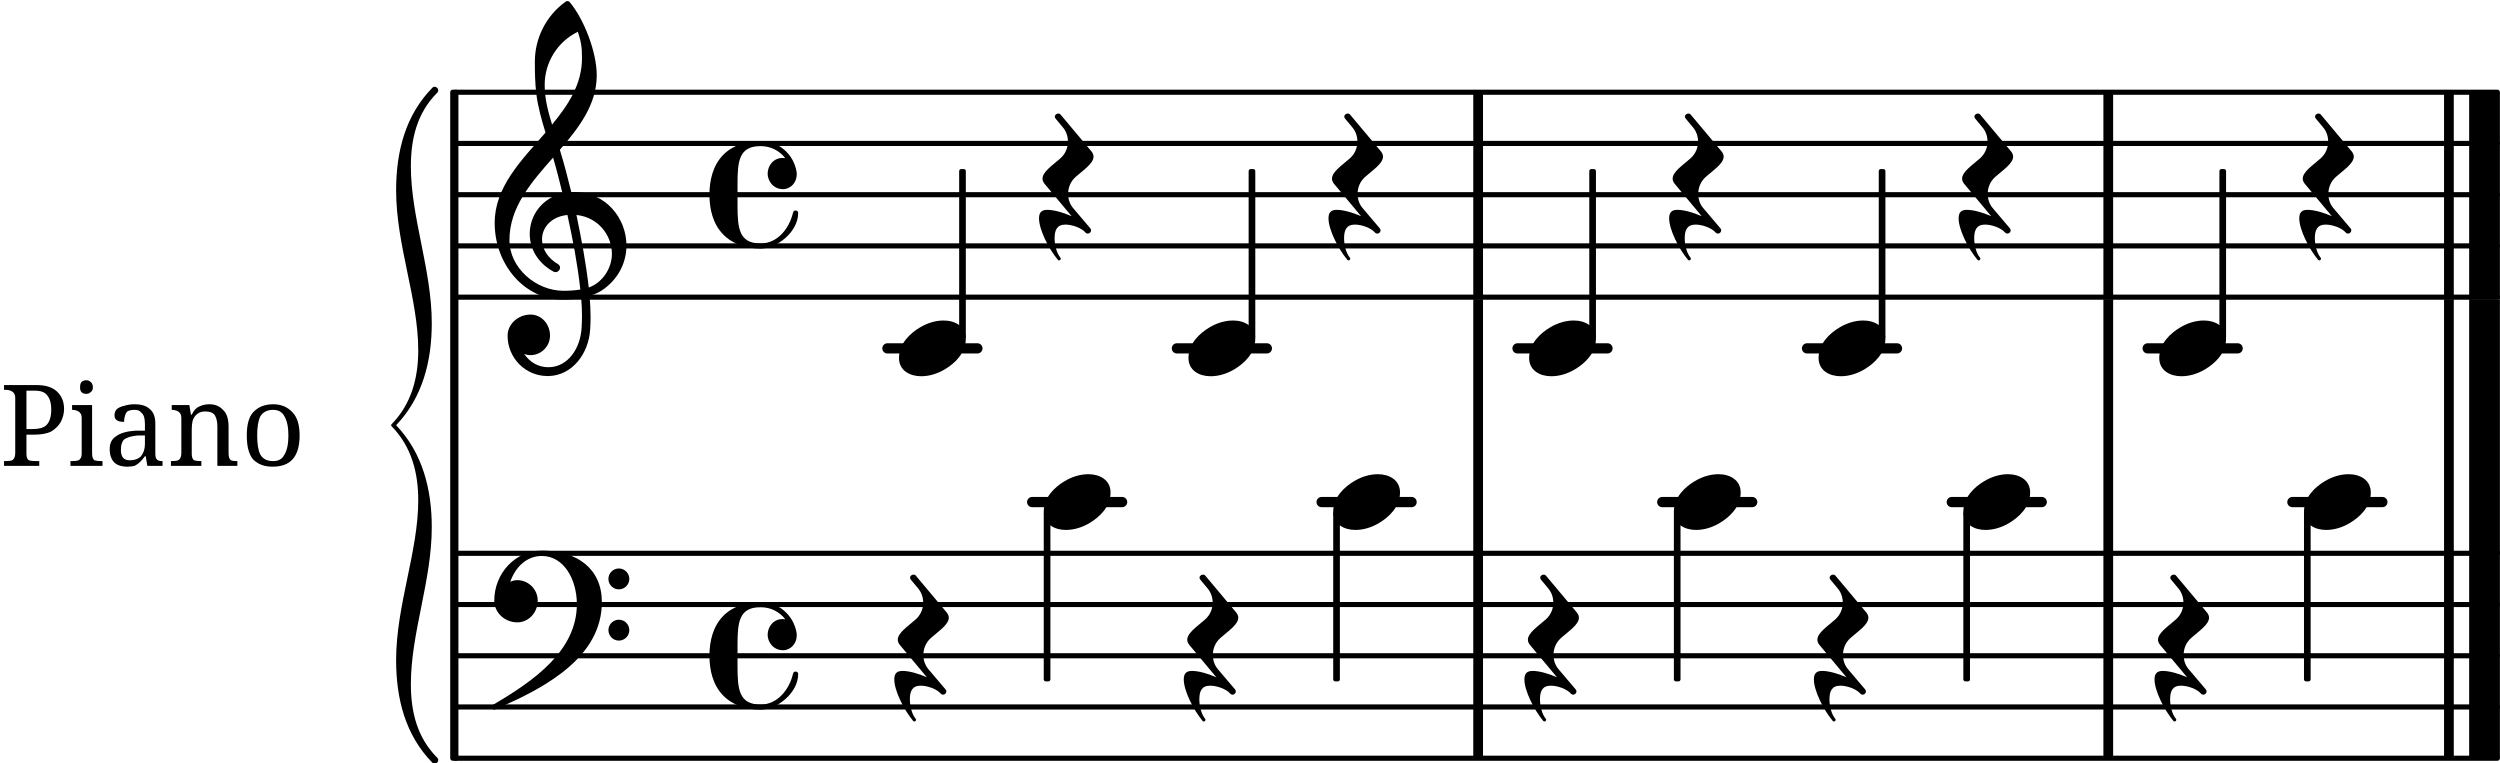
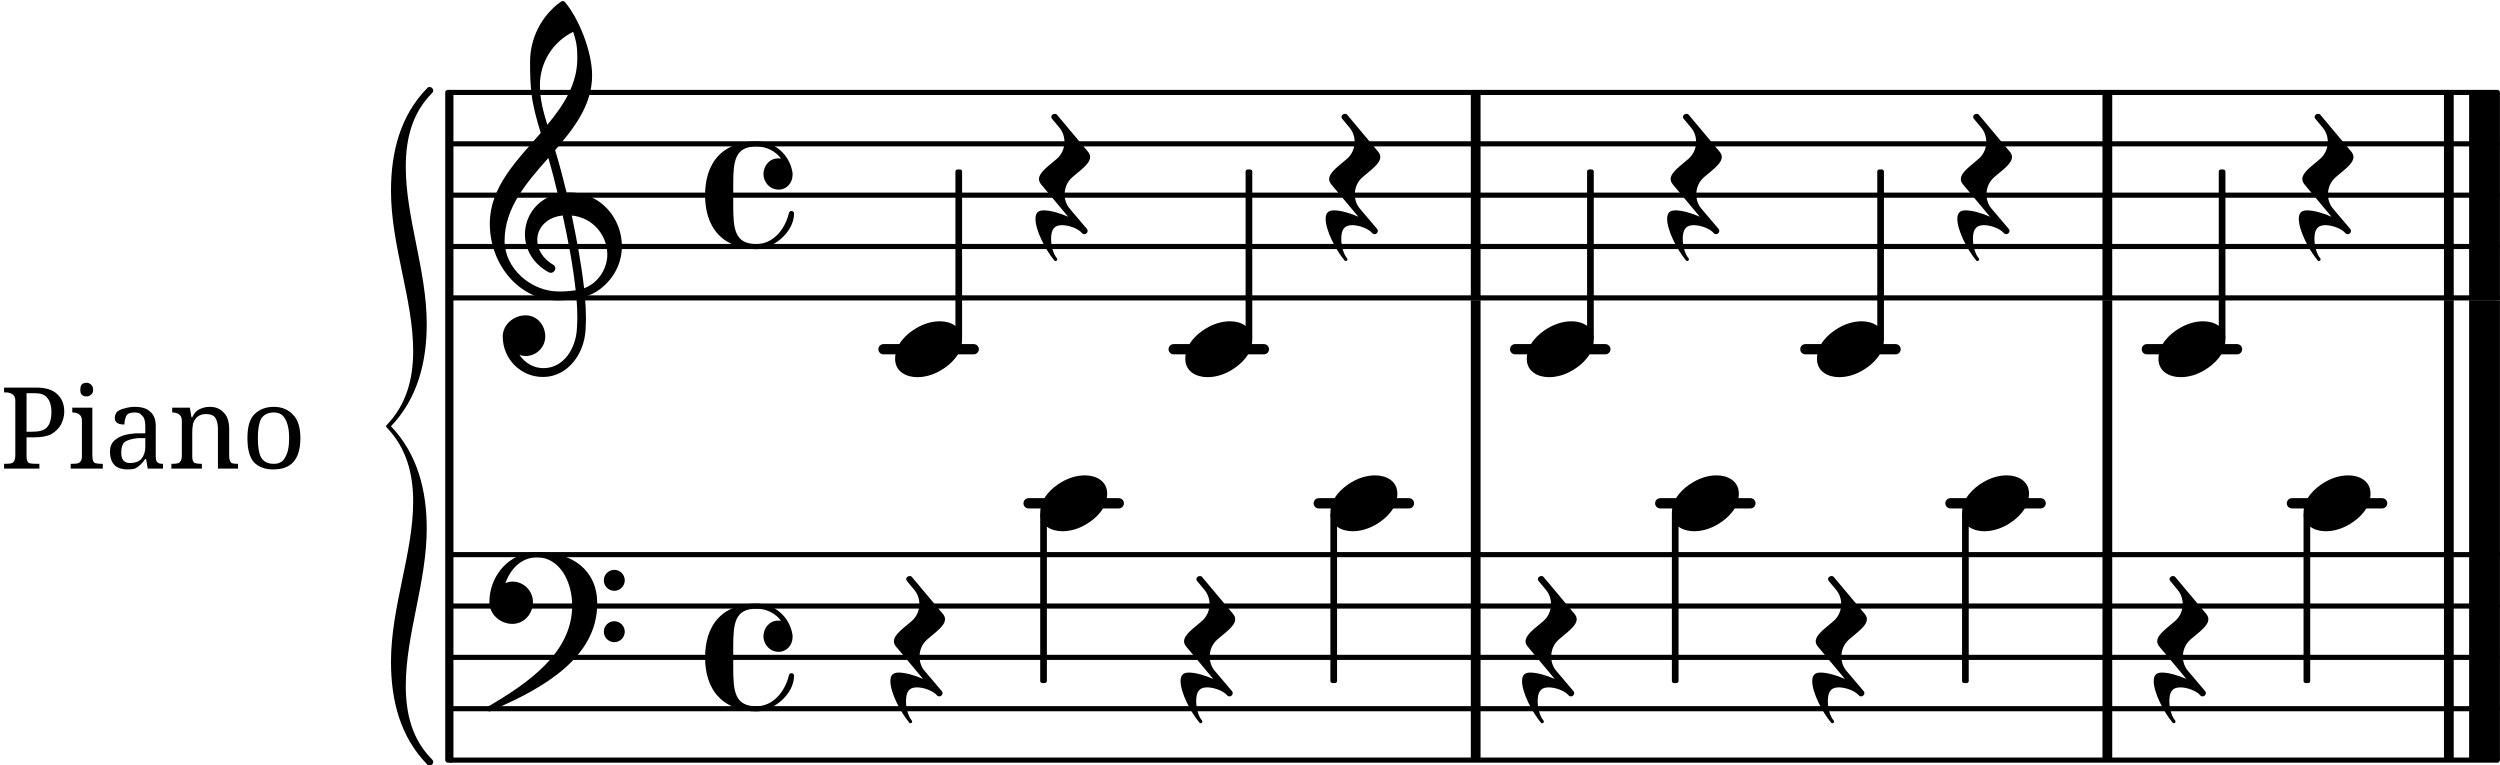
- <svg xmlns="http://www.w3.org/2000/svg" xmlns:xlink="http://www.w3.org/1999/xlink" version="1.2" width="85.75mm" height="26.16mm" viewBox="-0.311 -0.021 48.796 14.887">
+ <svg xmlns="http://www.w3.org/2000/svg" xmlns:xlink="http://www.w3.org/1999/xlink" version="1.2" width="85.54mm" height="26.16mm" viewBox="-0.192 -0.021 48.676 14.887">
  <style type="text/css">

tspan { white-space: pre; }

</style>
  <g transform="translate(47.8841, -0)">
    <rect x="0" y="5.829" width="0.6" height="4.95" ry="0" fill="currentColor" />
  </g>
  <g transform="translate(47.3941, -0)">
    <rect x="0" y="5.829" width="0.19" height="4.95" ry="0" fill="currentColor" />
  </g>
  <g transform="translate(28.4453, 3.779)">
    <rect x="0" y="-2" width="0.19" height="4.05" ry="0" fill="currentColor" />
  </g>
  <g transform="translate(40.7449, 12.779)">
    <rect x="0" y="-2.05" width="0.19" height="4.05" ry="0" fill="currentColor" />
  </g>
  <g transform="translate(47.8841, 3.779)">
    <rect x="0" y="-2" width="0.6" height="4.05" ry="0" fill="currentColor" />
  </g>
  <g transform="translate(47.3941, 3.779)">
    <rect x="0" y="-2" width="0.19" height="4.05" ry="0" fill="currentColor" />
  </g>
  <g transform="translate(47.8841, 12.779)">
    <rect x="0" y="-2.05" width="0.6" height="4.05" ry="0" fill="currentColor" />
  </g>
  <g transform="translate(47.3941, 12.779)">
    <rect x="0" y="-2.05" width="0.19" height="4.05" ry="0" fill="currentColor" />
  </g>
  <g transform="translate(40.7449, -0)">
    <rect x="0" y="5.829" width="0.19" height="4.95" ry="0" fill="currentColor" />
  </g>
  <g transform="translate(28.4453, 12.779)">
    <rect x="0" y="-2.05" width="0.19" height="4.05" ry="0" fill="currentColor" />
  </g>
  <g transform="translate(40.7449, 3.779)">
    <rect x="0" y="-2" width="0.19" height="4.05" ry="0" fill="currentColor" />
  </g>
  <g transform="translate(28.4453, -0)">
    <rect x="0" y="5.829" width="0.19" height="4.95" ry="0" fill="currentColor" />
  </g>
  <g transform="translate(8.5358, 14.779)">
    <line stroke-linejoin="round" stroke-linecap="round" stroke-width="0.1" stroke="currentColor" x1="0.05" y1="0" x2="39.898" y2="0" />
  </g>
  <g transform="translate(8.5358, 13.779)">
    <line stroke-linejoin="round" stroke-linecap="round" stroke-width="0.1" stroke="currentColor" x1="0.05" y1="0" x2="39.898" y2="0" />
  </g>
  <g transform="translate(8.5358, 12.779)">
    <line stroke-linejoin="round" stroke-linecap="round" stroke-width="0.1" stroke="currentColor" x1="0.05" y1="0" x2="39.898" y2="0" />
  </g>
  <g transform="translate(8.5358, 11.779)">
    <line stroke-linejoin="round" stroke-linecap="round" stroke-width="0.1" stroke="currentColor" x1="0.05" y1="0" x2="39.898" y2="0" />
  </g>
  <g transform="translate(8.5358, 10.779)">
    <line stroke-linejoin="round" stroke-linecap="round" stroke-width="0.1" stroke="currentColor" x1="0.05" y1="0" x2="39.898" y2="0" />
  </g>
  <g transform="translate(0, 9.779)">
    <rect x="44.334" y="-0.1" width="1.956" height="0.2" ry="0.1" fill="currentColor" />
  </g>
  <g transform="translate(0, 9.779)">
    <rect x="37.685" y="-0.1" width="1.956" height="0.2" ry="0.1" fill="currentColor" />
  </g>
  <g transform="translate(0, 9.779)">
    <rect x="32.034" y="-0.1" width="1.956" height="0.2" ry="0.1" fill="currentColor" />
  </g>
  <g transform="translate(0, 9.779)">
    <rect x="25.385" y="-0.1" width="1.956" height="0.2" ry="0.1" fill="currentColor" />
  </g>
  <g transform="translate(0, 9.779)">
    <rect x="19.735" y="-0.1" width="1.956" height="0.2" ry="0.1" fill="currentColor" />
  </g>
  <g transform="translate(0, 6.779)">
    <rect x="41.509" y="-0.1" width="1.956" height="0.2" ry="0.1" fill="currentColor" />
  </g>
  <g transform="translate(0, 6.779)">
    <rect x="34.86" y="-0.1" width="1.956" height="0.2" ry="0.1" fill="currentColor" />
  </g>
  <g transform="translate(0, 6.779)">
    <rect x="29.209" y="-0.1" width="1.956" height="0.2" ry="0.1" fill="currentColor" />
  </g>
  <g transform="translate(0, 6.779)">
    <rect x="22.56" y="-0.1" width="1.956" height="0.2" ry="0.1" fill="currentColor" />
  </g>
  <g transform="translate(0, 6.779)">
    <rect x="16.91" y="-0.1" width="1.956" height="0.2" ry="0.1" fill="currentColor" />
  </g>
  <g transform="translate(8.5358, 5.779)">
    <line stroke-linejoin="round" stroke-linecap="round" stroke-width="0.1" stroke="currentColor" x1="0.05" y1="0" x2="39.898" y2="0" />
  </g>
  <g transform="translate(8.5358, 4.779)">
    <line stroke-linejoin="round" stroke-linecap="round" stroke-width="0.1" stroke="currentColor" x1="0.05" y1="0" x2="39.898" y2="0" />
  </g>
  <g transform="translate(8.5358, 3.779)">
    <line stroke-linejoin="round" stroke-linecap="round" stroke-width="0.1" stroke="currentColor" x1="0.05" y1="0" x2="39.898" y2="0" />
  </g>
  <g transform="translate(8.5358, 2.779)">
    <line stroke-linejoin="round" stroke-linecap="round" stroke-width="0.1" stroke="currentColor" x1="0.05" y1="0" x2="39.898" y2="0" />
  </g>
  <g transform="translate(8.5358, 1.779)">
    <line stroke-linejoin="round" stroke-linecap="round" stroke-width="0.1" stroke="currentColor" x1="0.05" y1="0" x2="39.898" y2="0" />
  </g>
-   <a style="color:inherit;" xlink:href="textedit:///tmp/lyInsert-2022924-4451-10w02i1.qs4p.ly:12:73:74">
+   <a style="color:inherit;" xlink:href="textedit:///tmp/lyInsert-2022924-50297-ri4rew.a59rj.ly:12:73:74">
    <g transform="translate(38.0108, 3.779)">
      <path transform="scale(0.004, -0.004)" d="M-23 -116c0 28 11 42 40 42c33 0 78 -13 119 -31l-132 158c-7 9 -10 17 -10 25c0 34 50 66 87 99c25 22 37 52 37 83c0 24 -8 49 -25 69l-35 42c-3 3 -4 7 -4 10c0 9 9 15 17 15c4 0 8 -1 11 -5l151 -180c7 -9 10 -17 10 -25c0 -34 -50 -66 -87 -99 c-25 -22 -37 -52 -37 -83c0 -24 7 -49 24 -69l84 -99c3 -3 4 -7 4 -10c0 -9 -8 -16 -16 -16c-4 0 -9 2 -12 6c-18 21 -63 38 -97 38c-41 0 -53 -26 -53 -67c0 -35 11 -74 28 -94c7 -8 -5 -19 -12 -11c-45 54 -92 148 -92 202z" fill="currentColor" />
    </g>
  </a>
-   <a style="color:inherit;" xlink:href="textedit:///tmp/lyInsert-2022924-4451-10w02i1.qs4p.ly:13:73:74">
+   <a style="color:inherit;" xlink:href="textedit:///tmp/lyInsert-2022924-50297-ri4rew.a59rj.ly:13:73:74">
    <g transform="translate(38.0108, 9.779)">
      <path transform="scale(0.004, -0.004)" d="M218 136c55 0 108 -28 108 -89c0 -71 -55 -121 -102 -149c-35 -21 -75 -34 -116 -34c-55 0 -108 28 -108 89c0 71 55 121 102 149c35 21 75 34 116 34z" fill="currentColor" />
    </g>
  </a>
  <g transform="translate(38.0758, 12.779)">
    <rect x="-0.065" y="-2.814" width="0.13" height="3.314" ry="0.04" fill="currentColor" />
  </g>
-   <a style="color:inherit;" xlink:href="textedit:///tmp/lyInsert-2022924-4451-10w02i1.qs4p.ly:12:75:76">
+   <a style="color:inherit;" xlink:href="textedit:///tmp/lyInsert-2022924-50297-ri4rew.a59rj.ly:12:75:76">
    <g transform="translate(41.8349, 6.779)">
      <path transform="scale(0.004, -0.004)" d="M218 136c55 0 108 -28 108 -89c0 -71 -55 -121 -102 -149c-35 -21 -75 -34 -116 -34c-55 0 -108 28 -108 89c0 71 55 121 102 149c35 21 75 34 116 34z" fill="currentColor" />
    </g>
  </a>
-   <a style="color:inherit;" xlink:href="textedit:///tmp/lyInsert-2022924-4451-10w02i1.qs4p.ly:13:75:76">
+   <a style="color:inherit;" xlink:href="textedit:///tmp/lyInsert-2022924-50297-ri4rew.a59rj.ly:13:75:76">
    <g transform="translate(41.8349, 12.779)">
      <path transform="scale(0.004, -0.004)" d="M-23 -116c0 28 11 42 40 42c33 0 78 -13 119 -31l-132 158c-7 9 -10 17 -10 25c0 34 50 66 87 99c25 22 37 52 37 83c0 24 -8 49 -25 69l-35 42c-3 3 -4 7 -4 10c0 9 9 15 17 15c4 0 8 -1 11 -5l151 -180c7 -9 10 -17 10 -25c0 -34 -50 -66 -87 -99 c-25 -22 -37 -52 -37 -83c0 -24 7 -49 24 -69l84 -99c3 -3 4 -7 4 -10c0 -9 -8 -16 -16 -16c-4 0 -9 2 -12 6c-18 21 -63 38 -97 38c-41 0 -53 -26 -53 -67c0 -35 11 -74 28 -94c7 -8 -5 -19 -12 -11c-45 54 -92 148 -92 202z" fill="currentColor" />
    </g>
  </a>
-   <a style="color:inherit;" xlink:href="textedit:///tmp/lyInsert-2022924-4451-10w02i1.qs4p.ly:12:69:70">
+   <a style="color:inherit;" xlink:href="textedit:///tmp/lyInsert-2022924-50297-ri4rew.a59rj.ly:12:69:70">
    <g transform="translate(32.3605, 3.779)">
      <path transform="scale(0.004, -0.004)" d="M-23 -116c0 28 11 42 40 42c33 0 78 -13 119 -31l-132 158c-7 9 -10 17 -10 25c0 34 50 66 87 99c25 22 37 52 37 83c0 24 -8 49 -25 69l-35 42c-3 3 -4 7 -4 10c0 9 9 15 17 15c4 0 8 -1 11 -5l151 -180c7 -9 10 -17 10 -25c0 -34 -50 -66 -87 -99 c-25 -22 -37 -52 -37 -83c0 -24 7 -49 24 -69l84 -99c3 -3 4 -7 4 -10c0 -9 -8 -16 -16 -16c-4 0 -9 2 -12 6c-18 21 -63 38 -97 38c-41 0 -53 -26 -53 -67c0 -35 11 -74 28 -94c7 -8 -5 -19 -12 -11c-45 54 -92 148 -92 202z" fill="currentColor" />
    </g>
  </a>
-   <a style="color:inherit;" xlink:href="textedit:///tmp/lyInsert-2022924-4451-10w02i1.qs4p.ly:13:69:70">
+   <a style="color:inherit;" xlink:href="textedit:///tmp/lyInsert-2022924-50297-ri4rew.a59rj.ly:13:69:70">
    <g transform="translate(32.3605, 9.779)">
      <path transform="scale(0.004, -0.004)" d="M218 136c55 0 108 -28 108 -89c0 -71 -55 -121 -102 -149c-35 -21 -75 -34 -116 -34c-55 0 -108 28 -108 89c0 71 55 121 102 149c35 21 75 34 116 34z" fill="currentColor" />
    </g>
  </a>
  <g transform="translate(32.4255, 12.779)">
    <rect x="-0.065" y="-2.814" width="0.13" height="3.314" ry="0.04" fill="currentColor" />
  </g>
-   <a style="color:inherit;" xlink:href="textedit:///tmp/lyInsert-2022924-4451-10w02i1.qs4p.ly:12:71:72">
+   <a style="color:inherit;" xlink:href="textedit:///tmp/lyInsert-2022924-50297-ri4rew.a59rj.ly:12:71:72">
    <g transform="translate(35.1856, 6.779)">
      <path transform="scale(0.004, -0.004)" d="M218 136c55 0 108 -28 108 -89c0 -71 -55 -121 -102 -149c-35 -21 -75 -34 -116 -34c-55 0 -108 28 -108 89c0 71 55 121 102 149c35 21 75 34 116 34z" fill="currentColor" />
    </g>
  </a>
-   <a style="color:inherit;" xlink:href="textedit:///tmp/lyInsert-2022924-4451-10w02i1.qs4p.ly:13:71:72">
+   <a style="color:inherit;" xlink:href="textedit:///tmp/lyInsert-2022924-50297-ri4rew.a59rj.ly:13:71:72">
    <g transform="translate(35.1856, 12.779)">
      <path transform="scale(0.004, -0.004)" d="M-23 -116c0 28 11 42 40 42c33 0 78 -13 119 -31l-132 158c-7 9 -10 17 -10 25c0 34 50 66 87 99c25 22 37 52 37 83c0 24 -8 49 -25 69l-35 42c-3 3 -4 7 -4 10c0 9 9 15 17 15c4 0 8 -1 11 -5l151 -180c7 -9 10 -17 10 -25c0 -34 -50 -66 -87 -99 c-25 -22 -37 -52 -37 -83c0 -24 7 -49 24 -69l84 -99c3 -3 4 -7 4 -10c0 -9 -8 -16 -16 -16c-4 0 -9 2 -12 6c-18 21 -63 38 -97 38c-41 0 -53 -26 -53 -67c0 -35 11 -74 28 -94c7 -8 -5 -19 -12 -11c-45 54 -92 148 -92 202z" fill="currentColor" />
    </g>
  </a>
  <g transform="translate(36.4249, 3.779)">
    <rect x="-0.065" y="-0.5" width="0.13" height="3.314" ry="0.04" fill="currentColor" />
  </g>
-   <a style="color:inherit;" xlink:href="textedit:///tmp/lyInsert-2022924-4451-10w02i1.qs4p.ly:13:77:78">
+   <a style="color:inherit;" xlink:href="textedit:///tmp/lyInsert-2022924-50297-ri4rew.a59rj.ly:13:77:78">
    <g transform="translate(44.66, 9.779)">
      <path transform="scale(0.004, -0.004)" d="M218 136c55 0 108 -28 108 -89c0 -71 -55 -121 -102 -149c-35 -21 -75 -34 -116 -34c-55 0 -108 28 -108 89c0 71 55 121 102 149c35 21 75 34 116 34z" fill="currentColor" />
    </g>
  </a>
  <g transform="translate(44.725, 12.779)">
    <rect x="-0.065" y="-2.814" width="0.13" height="3.314" ry="0.04" fill="currentColor" />
  </g>
-   <a style="color:inherit;" xlink:href="textedit:///tmp/lyInsert-2022924-4451-10w02i1.qs4p.ly:12:77:78">
+   <a style="color:inherit;" xlink:href="textedit:///tmp/lyInsert-2022924-50297-ri4rew.a59rj.ly:12:77:78">
    <g transform="translate(44.66, 3.779)">
      <path transform="scale(0.004, -0.004)" d="M-23 -116c0 28 11 42 40 42c33 0 78 -13 119 -31l-132 158c-7 9 -10 17 -10 25c0 34 50 66 87 99c25 22 37 52 37 83c0 24 -8 49 -25 69l-35 42c-3 3 -4 7 -4 10c0 9 9 15 17 15c4 0 8 -1 11 -5l151 -180c7 -9 10 -17 10 -25c0 -34 -50 -66 -87 -99 c-25 -22 -37 -52 -37 -83c0 -24 7 -49 24 -69l84 -99c3 -3 4 -7 4 -10c0 -9 -8 -16 -16 -16c-4 0 -9 2 -12 6c-18 21 -63 38 -97 38c-41 0 -53 -26 -53 -67c0 -35 11 -74 28 -94c7 -8 -5 -19 -12 -11c-45 54 -92 148 -92 202z" fill="currentColor" />
    </g>
  </a>
  <g transform="translate(43.0741, 3.779)">
    <rect x="-0.065" y="-0.5" width="0.13" height="3.314" ry="0.04" fill="currentColor" />
  </g>
-   <a style="color:inherit;" xlink:href="textedit:///tmp/lyInsert-2022924-4451-10w02i1.qs4p.ly:12:61:62">
+   <a style="color:inherit;" xlink:href="textedit:///tmp/lyInsert-2022924-50297-ri4rew.a59rj.ly:12:61:62">
    <g transform="translate(20.061, 3.779)">
      <path transform="scale(0.004, -0.004)" d="M-23 -116c0 28 11 42 40 42c33 0 78 -13 119 -31l-132 158c-7 9 -10 17 -10 25c0 34 50 66 87 99c25 22 37 52 37 83c0 24 -8 49 -25 69l-35 42c-3 3 -4 7 -4 10c0 9 9 15 17 15c4 0 8 -1 11 -5l151 -180c7 -9 10 -17 10 -25c0 -34 -50 -66 -87 -99 c-25 -22 -37 -52 -37 -83c0 -24 7 -49 24 -69l84 -99c3 -3 4 -7 4 -10c0 -9 -8 -16 -16 -16c-4 0 -9 2 -12 6c-18 21 -63 38 -97 38c-41 0 -53 -26 -53 -67c0 -35 11 -74 28 -94c7 -8 -5 -19 -12 -11c-45 54 -92 148 -92 202z" fill="currentColor" />
    </g>
  </a>
-   <a style="color:inherit;" xlink:href="textedit:///tmp/lyInsert-2022924-4451-10w02i1.qs4p.ly:13:61:62">
+   <a style="color:inherit;" xlink:href="textedit:///tmp/lyInsert-2022924-50297-ri4rew.a59rj.ly:13:61:62">
    <g transform="translate(20.061, 9.779)">
      <path transform="scale(0.004, -0.004)" d="M218 136c55 0 108 -28 108 -89c0 -71 -55 -121 -102 -149c-35 -21 -75 -34 -116 -34c-55 0 -108 28 -108 89c0 71 55 121 102 149c35 21 75 34 116 34z" fill="currentColor" />
    </g>
  </a>
  <g transform="translate(20.126, 12.779)">
    <rect x="-0.065" y="-2.814" width="0.13" height="3.314" ry="0.04" fill="currentColor" />
  </g>
-   <a style="color:inherit;" xlink:href="textedit:///tmp/lyInsert-2022924-4451-10w02i1.qs4p.ly:13:63:64">
+   <a style="color:inherit;" xlink:href="textedit:///tmp/lyInsert-2022924-50297-ri4rew.a59rj.ly:13:63:64">
    <g transform="translate(22.8861, 12.779)">
      <path transform="scale(0.004, -0.004)" d="M-23 -116c0 28 11 42 40 42c33 0 78 -13 119 -31l-132 158c-7 9 -10 17 -10 25c0 34 50 66 87 99c25 22 37 52 37 83c0 24 -8 49 -25 69l-35 42c-3 3 -4 7 -4 10c0 9 9 15 17 15c4 0 8 -1 11 -5l151 -180c7 -9 10 -17 10 -25c0 -34 -50 -66 -87 -99 c-25 -22 -37 -52 -37 -83c0 -24 7 -49 24 -69l84 -99c3 -3 4 -7 4 -10c0 -9 -8 -16 -16 -16c-4 0 -9 2 -12 6c-18 21 -63 38 -97 38c-41 0 -53 -26 -53 -67c0 -35 11 -74 28 -94c7 -8 -5 -19 -12 -11c-45 54 -92 148 -92 202z" fill="currentColor" />
    </g>
  </a>
  <g transform="translate(24.1253, 3.779)">
    <rect x="-0.065" y="-0.5" width="0.13" height="3.314" ry="0.04" fill="currentColor" />
  </g>
  <g transform="translate(9.3358, 4.779)">
    <path transform="scale(0.004, -0.004)" d="M266 -635h-6c-108 0 -195 88 -195 197c0 58 53 103 112 103c54 0 95 -47 95 -103c0 -52 -43 -95 -95 -95c-11 0 -21 2 -31 6c26 -39 68 -65 117 -65h4zM461 -203c68 24 113 95 113 164c0 90 -66 179 -173 190c24 -116 46 -231 60 -354zM74 28c0 -135 129 -247 264 -247 c28 0 55 2 82 6c-14 127 -37 245 -63 364c-79 -8 -124 -61 -124 -119c0 -44 25 -91 81 -123c5 -5 7 -10 7 -15c0 -11 -10 -22 -22 -22c-3 0 -6 1 -9 2c-80 43 -117 115 -117 185c0 88 58 174 160 197c-14 58 -29 117 -46 175c-107 -121 -213 -243 -213 -403zM335 -262 c-188 0 -333 172 -333 374c0 177 131 306 248 441c-19 62 -37 125 -45 190c-6 52 -7 104 -7 156c0 115 55 224 149 292c6 5 14 5 20 0c71 -84 133 -245 133 -358c0 -143 -86 -255 -180 -364c21 -68 39 -138 56 -207c4 0 9 1 13 1c155 0 256 -128 256 -261 c0 -76 -33 -154 -107 -210c-22 -17 -47 -28 -73 -36c3 -35 5 -70 5 -105c0 -19 -1 -39 -2 -58c-7 -119 -88 -225 -202 -228l1 43c93 2 153 92 159 191c1 18 2 37 2 55c0 31 -1 61 -4 92c-29 -5 -58 -8 -89 -8zM428 916c0 55 -4 79 -20 129c-99 -48 -162 -149 -162 -259 c0 -74 18 -133 36 -194c80 97 146 198 146 324z" fill="currentColor" />
  </g>
-   <g transform="translate(-0.3115, 9.0728)">
+   <g transform="translate(-0.192, 9.104)">
    <text font-family="serif" font-size="2.2" text-anchor="start" fill="currentColor">
      <tspan>Piano</tspan>
    </text>
  </g>
  <g transform="translate(8.1758, 8.279)">
    <path transform="scale(0.004, -0.004)" d="M-189 -1146c0 267 108 528 108 780c0 135 -33 261 -129 360c-3 3 -3 3 -3 6s0 3 3 6c96 99 129 225 129 360c0 252 -108 513 -108 780c0 189 45 366 177 501c15 15 39 -9 24 -24c-99 -99 -129 -225 -129 -360c0 -249 102 -504 102 -765c0 -186 -45 -363 -174 -498 c129 -135 174 -312 174 -498c0 -261 -102 -516 -102 -765c0 -135 30 -261 129 -360c15 -15 -9 -39 -24 -24c-132 135 -177 312 -177 501z" fill="currentColor" />
  </g>
  <g transform="translate(8.4758, 8.279)">
    <rect x="0" y="-6.55" width="0.16" height="13.1" ry="0.05" fill="currentColor" />
  </g>
-   <a style="color:inherit;" xlink:href="textedit:///tmp/lyInsert-2022924-4451-10w02i1.qs4p.ly:12:59:60">
+   <a style="color:inherit;" xlink:href="textedit:///tmp/lyInsert-2022924-50297-ri4rew.a59rj.ly:12:59:60">
    <g transform="translate(17.2358, 6.779)">
      <path transform="scale(0.004, -0.004)" d="M218 136c55 0 108 -28 108 -89c0 -71 -55 -121 -102 -149c-35 -21 -75 -34 -116 -34c-55 0 -108 28 -108 89c0 71 55 121 102 149c35 21 75 34 116 34z" fill="currentColor" />
    </g>
  </a>
-   <a style="color:inherit;" xlink:href="textedit:///tmp/lyInsert-2022924-4451-10w02i1.qs4p.ly:12:63:64">
+   <a style="color:inherit;" xlink:href="textedit:///tmp/lyInsert-2022924-50297-ri4rew.a59rj.ly:12:63:64">
    <g transform="translate(22.8861, 6.779)">
      <path transform="scale(0.004, -0.004)" d="M218 136c55 0 108 -28 108 -89c0 -71 -55 -121 -102 -149c-35 -21 -75 -34 -116 -34c-55 0 -108 28 -108 89c0 71 55 121 102 149c35 21 75 34 116 34z" fill="currentColor" />
    </g>
  </a>
  <g transform="translate(13.5358, 3.779)">
    <path transform="scale(0.004, -0.004)" d="M359 27c-49 0 -75 42 -75 75c0 38 27 77 72 77c4 0 9 0 14 -1c-28 37 -72 59 -120 59c-106 0 -113 -73 -113 -186v-51v-51c0 -113 7 -187 113 -187c80 0 139 70 158 151c2 7 7 10 12 10c6 0 13 -4 13 -12c0 -94 -105 -174 -183 -174c-68 0 -137 21 -184 70 c-49 51 -66 122 -66 193s17 142 66 193c47 49 116 69 184 69c87 0 160 -63 175 -149c1 -5 1 -10 1 -14c0 -40 -30 -72 -67 -72z" fill="currentColor" />
  </g>
-   <a style="color:inherit;" xlink:href="textedit:///tmp/lyInsert-2022924-4451-10w02i1.qs4p.ly:13:59:60">
+   <a style="color:inherit;" xlink:href="textedit:///tmp/lyInsert-2022924-50297-ri4rew.a59rj.ly:13:59:60">
    <g transform="translate(17.2358, 12.779)">
      <path transform="scale(0.004, -0.004)" d="M-23 -116c0 28 11 42 40 42c33 0 78 -13 119 -31l-132 158c-7 9 -10 17 -10 25c0 34 50 66 87 99c25 22 37 52 37 83c0 24 -8 49 -25 69l-35 42c-3 3 -4 7 -4 10c0 9 9 15 17 15c4 0 8 -1 11 -5l151 -180c7 -9 10 -17 10 -25c0 -34 -50 -66 -87 -99 c-25 -22 -37 -52 -37 -83c0 -24 7 -49 24 -69l84 -99c3 -3 4 -7 4 -10c0 -9 -8 -16 -16 -16c-4 0 -9 2 -12 6c-18 21 -63 38 -97 38c-41 0 -53 -26 -53 -67c0 -35 11 -74 28 -94c7 -8 -5 -19 -12 -11c-45 54 -92 148 -92 202z" fill="currentColor" />
    </g>
  </a>
  <g transform="translate(9.3358, 11.779)">
    <path transform="scale(0.004, -0.004)" d="M557 -125c0 28 23 51 51 51s51 -23 51 -51s-23 -51 -51 -51s-51 23 -51 51zM557 125c0 28 23 51 51 51s51 -23 51 -51s-23 -51 -51 -51s-51 23 -51 51zM232 263c172 0 293 -88 293 -251c0 -263 -263 -414 -516 -521c-3 -3 -6 -4 -9 -4c-7 0 -13 6 -13 13c0 3 1 6 4 9 c202 118 412 265 412 493c0 120 -63 235 -171 235c-74 0 -129 -54 -154 -126c11 5 22 8 34 8c55 0 100 -45 100 -100c0 -58 -44 -106 -100 -106c-60 0 -112 47 -112 106c0 133 102 244 232 244z" fill="currentColor" />
  </g>
  <g transform="translate(13.5358, 12.779)">
    <path transform="scale(0.004, -0.004)" d="M359 27c-49 0 -75 42 -75 75c0 38 27 77 72 77c4 0 9 0 14 -1c-28 37 -72 59 -120 59c-106 0 -113 -73 -113 -186v-51v-51c0 -113 7 -187 113 -187c80 0 139 70 158 151c2 7 7 10 12 10c6 0 13 -4 13 -12c0 -94 -105 -174 -183 -174c-68 0 -137 21 -184 70 c-49 51 -66 122 -66 193s17 142 66 193c47 49 116 69 184 69c87 0 160 -63 175 -149c1 -5 1 -10 1 -14c0 -40 -30 -72 -67 -72z" fill="currentColor" />
  </g>
  <g transform="translate(18.475, 3.779)">
    <rect x="-0.065" y="-0.5" width="0.13" height="3.314" ry="0.04" fill="currentColor" />
  </g>
-   <a style="color:inherit;" xlink:href="textedit:///tmp/lyInsert-2022924-4451-10w02i1.qs4p.ly:12:67:68">
+   <a style="color:inherit;" xlink:href="textedit:///tmp/lyInsert-2022924-50297-ri4rew.a59rj.ly:12:67:68">
    <g transform="translate(29.5353, 6.779)">
      <path transform="scale(0.004, -0.004)" d="M218 136c55 0 108 -28 108 -89c0 -71 -55 -121 -102 -149c-35 -21 -75 -34 -116 -34c-55 0 -108 28 -108 89c0 71 55 121 102 149c35 21 75 34 116 34z" fill="currentColor" />
    </g>
  </a>
-   <a style="color:inherit;" xlink:href="textedit:///tmp/lyInsert-2022924-4451-10w02i1.qs4p.ly:13:67:68">
+   <a style="color:inherit;" xlink:href="textedit:///tmp/lyInsert-2022924-50297-ri4rew.a59rj.ly:13:67:68">
    <g transform="translate(29.5353, 12.779)">
      <path transform="scale(0.004, -0.004)" d="M-23 -116c0 28 11 42 40 42c33 0 78 -13 119 -31l-132 158c-7 9 -10 17 -10 25c0 34 50 66 87 99c25 22 37 52 37 83c0 24 -8 49 -25 69l-35 42c-3 3 -4 7 -4 10c0 9 9 15 17 15c4 0 8 -1 11 -5l151 -180c7 -9 10 -17 10 -25c0 -34 -50 -66 -87 -99 c-25 -22 -37 -52 -37 -83c0 -24 7 -49 24 -69l84 -99c3 -3 4 -7 4 -10c0 -9 -8 -16 -16 -16c-4 0 -9 2 -12 6c-18 21 -63 38 -97 38c-41 0 -53 -26 -53 -67c0 -35 11 -74 28 -94c7 -8 -5 -19 -12 -11c-45 54 -92 148 -92 202z" fill="currentColor" />
    </g>
  </a>
  <g transform="translate(30.7746, 3.779)">
    <rect x="-0.065" y="-0.5" width="0.13" height="3.314" ry="0.04" fill="currentColor" />
  </g>
-   <a style="color:inherit;" xlink:href="textedit:///tmp/lyInsert-2022924-4451-10w02i1.qs4p.ly:12:65:66">
+   <a style="color:inherit;" xlink:href="textedit:///tmp/lyInsert-2022924-50297-ri4rew.a59rj.ly:12:65:66">
    <g transform="translate(25.7113, 3.779)">
      <path transform="scale(0.004, -0.004)" d="M-23 -116c0 28 11 42 40 42c33 0 78 -13 119 -31l-132 158c-7 9 -10 17 -10 25c0 34 50 66 87 99c25 22 37 52 37 83c0 24 -8 49 -25 69l-35 42c-3 3 -4 7 -4 10c0 9 9 15 17 15c4 0 8 -1 11 -5l151 -180c7 -9 10 -17 10 -25c0 -34 -50 -66 -87 -99 c-25 -22 -37 -52 -37 -83c0 -24 7 -49 24 -69l84 -99c3 -3 4 -7 4 -10c0 -9 -8 -16 -16 -16c-4 0 -9 2 -12 6c-18 21 -63 38 -97 38c-41 0 -53 -26 -53 -67c0 -35 11 -74 28 -94c7 -8 -5 -19 -12 -11c-45 54 -92 148 -92 202z" fill="currentColor" />
    </g>
  </a>
-   <a style="color:inherit;" xlink:href="textedit:///tmp/lyInsert-2022924-4451-10w02i1.qs4p.ly:13:65:66">
+   <a style="color:inherit;" xlink:href="textedit:///tmp/lyInsert-2022924-50297-ri4rew.a59rj.ly:13:65:66">
    <g transform="translate(25.7113, 9.779)">
      <path transform="scale(0.004, -0.004)" d="M218 136c55 0 108 -28 108 -89c0 -71 -55 -121 -102 -149c-35 -21 -75 -34 -116 -34c-55 0 -108 28 -108 89c0 71 55 121 102 149c35 21 75 34 116 34z" fill="currentColor" />
    </g>
  </a>
  <g transform="translate(25.7763, 12.779)">
    <rect x="-0.065" y="-2.814" width="0.13" height="3.314" ry="0.04" fill="currentColor" />
  </g>
</svg>
